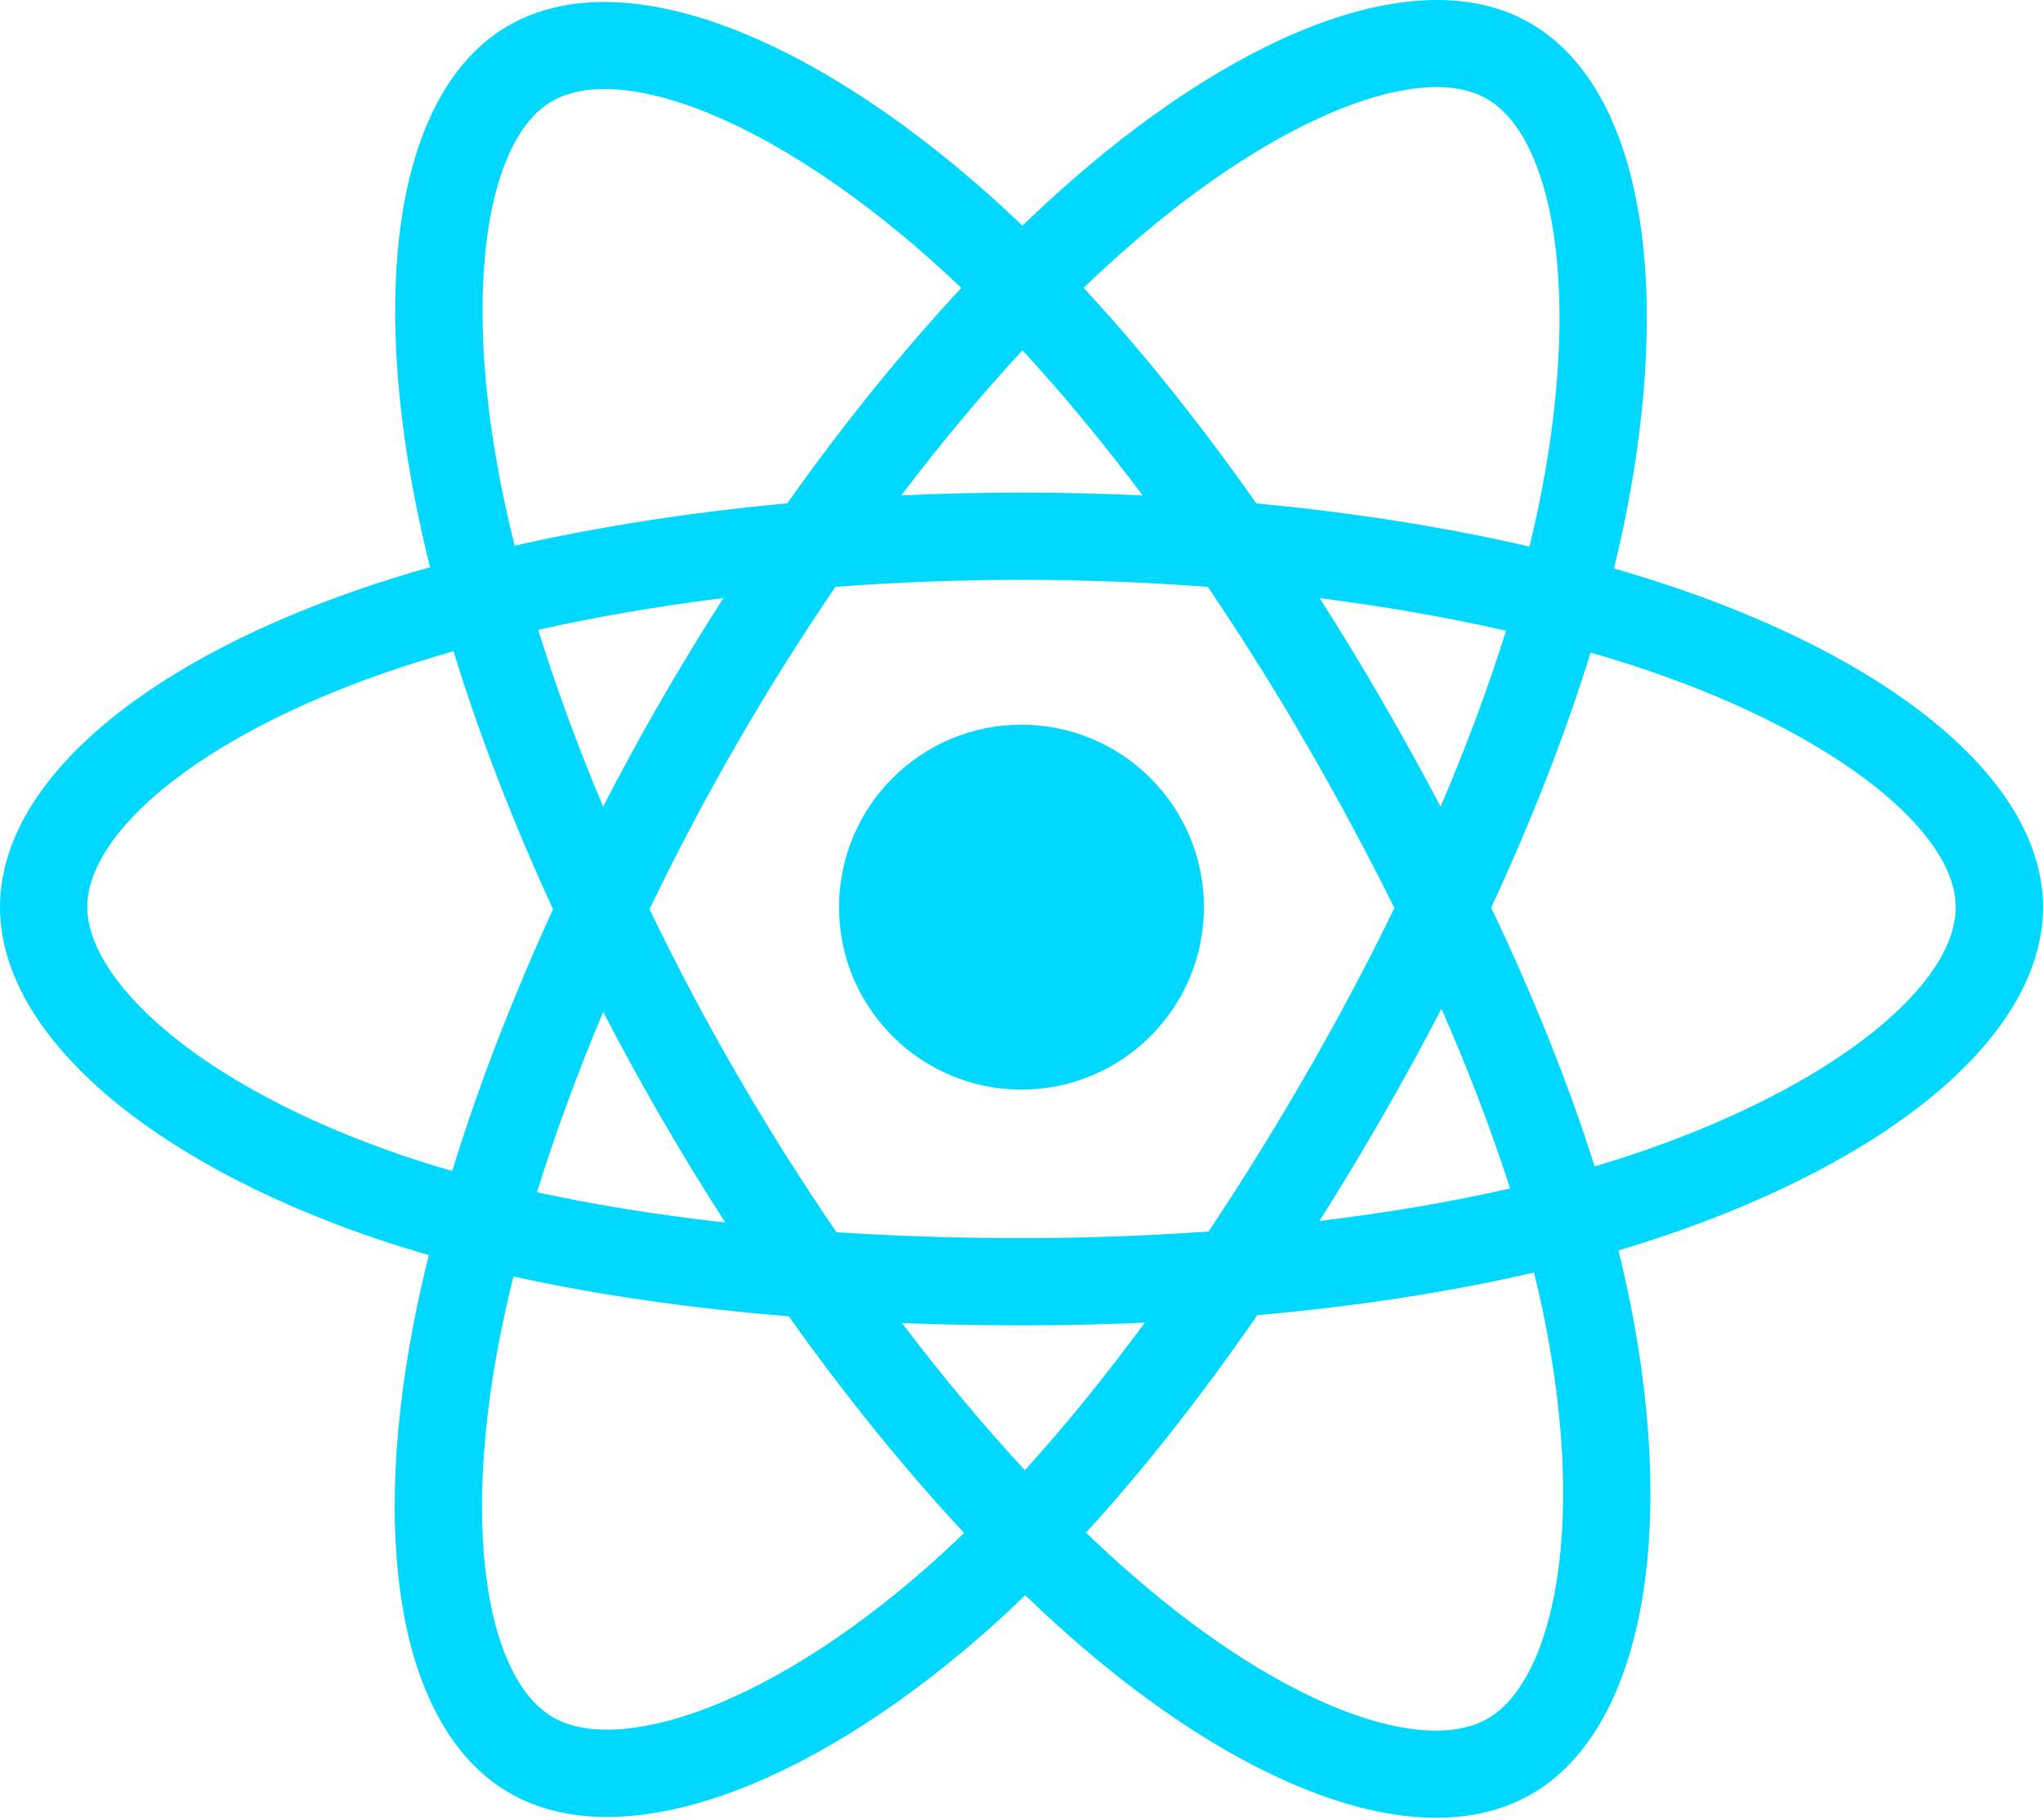
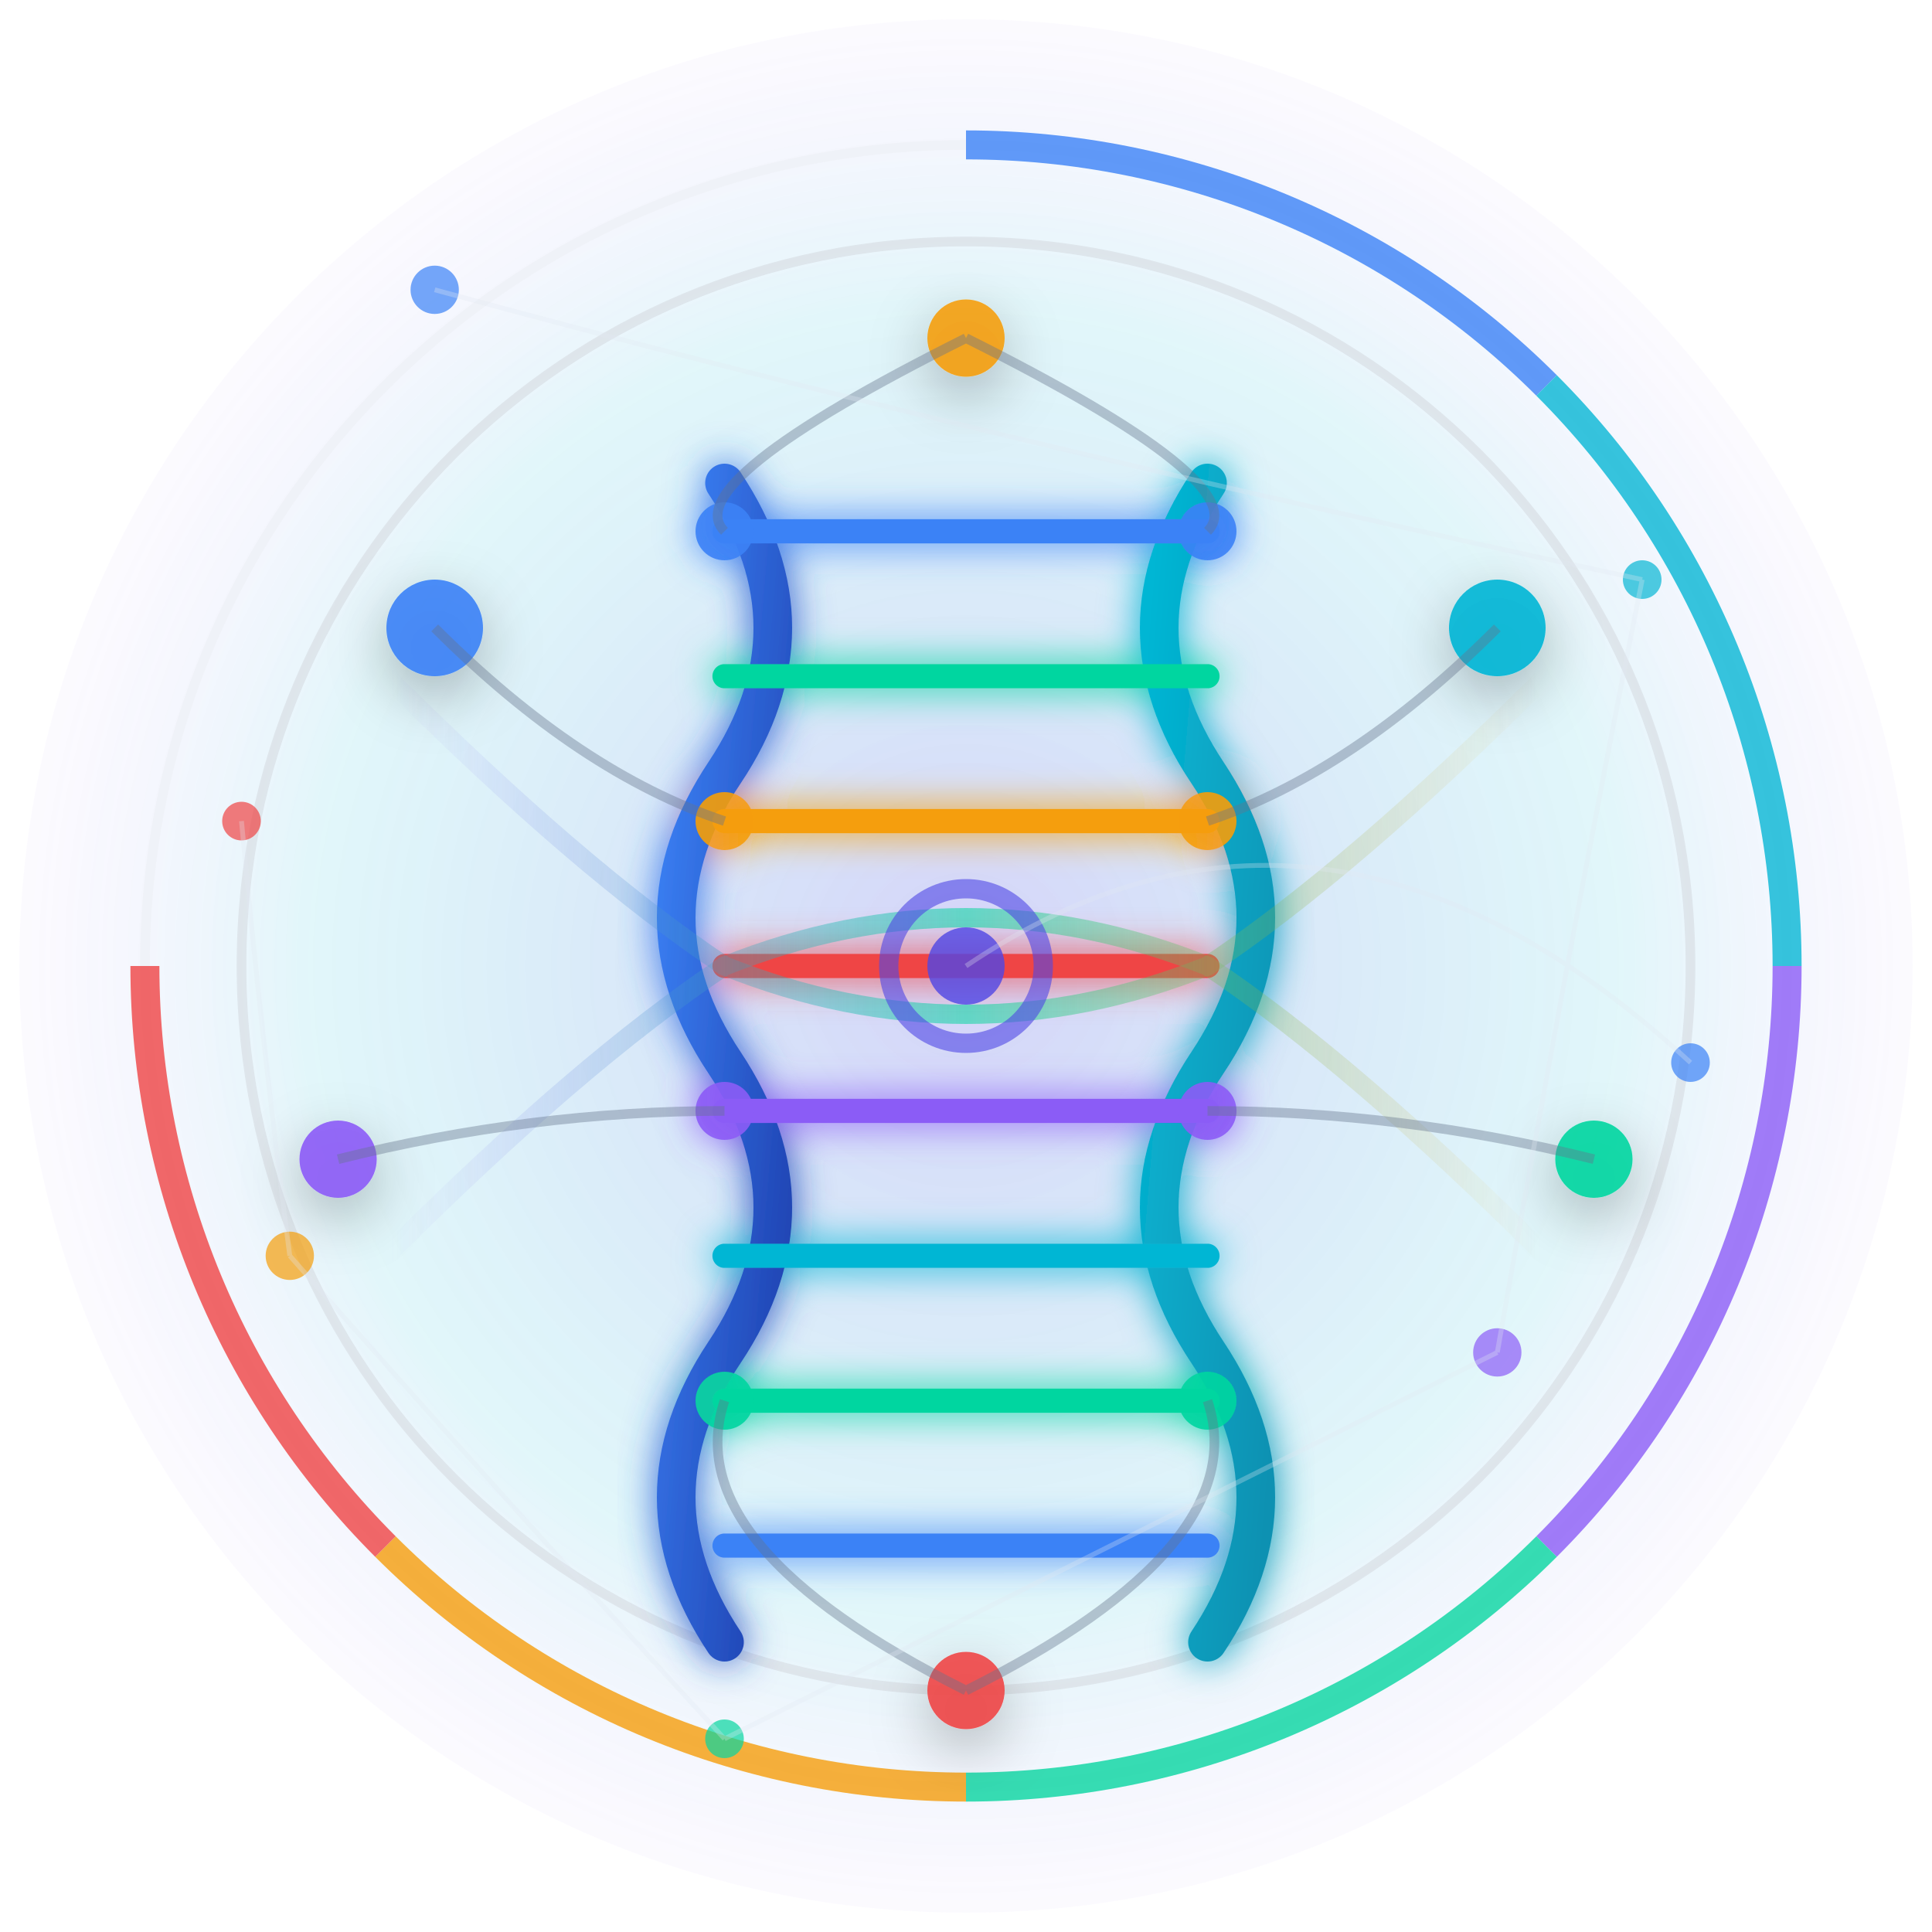
- <svg xmlns="http://www.w3.org/2000/svg" aria-hidden="true" role="img" class="iconify iconify--logos" width="35.93" height="32" preserveAspectRatio="xMidYMid meet" viewBox="0 0 256 228">
-   <path fill="#00D8FF" d="M210.483 73.824a171.49 171.49 0 0 0-8.24-2.597c.465-1.9.893-3.777 1.273-5.621c6.238-30.281 2.16-54.676-11.769-62.708c-13.355-7.7-35.196.329-57.254 19.526a171.23 171.23 0 0 0-6.375 5.848a155.866 155.866 0 0 0-4.241-3.917C100.759 3.829 77.587-4.822 63.673 3.233C50.33 10.957 46.379 33.89 51.995 62.588a170.974 170.974 0 0 0 1.892 8.48c-3.28.932-6.445 1.924-9.474 2.98C17.309 83.498 0 98.307 0 113.668c0 15.865 18.582 31.778 46.812 41.427a145.52 145.52 0 0 0 6.921 2.165a167.467 167.467 0 0 0-2.01 9.138c-5.354 28.2-1.173 50.591 12.134 58.266c13.744 7.926 36.812-.22 59.273-19.855a145.567 145.567 0 0 0 5.342-4.923a168.064 168.064 0 0 0 6.92 6.314c21.758 18.722 43.246 26.282 56.54 18.586c13.731-7.949 18.194-32.003 12.4-61.268a145.016 145.016 0 0 0-1.535-6.842c1.62-.48 3.21-.974 4.76-1.488c29.348-9.723 48.443-25.443 48.443-41.52c0-15.417-17.868-30.326-45.517-39.844Zm-6.365 70.984c-1.4.463-2.836.91-4.3 1.345c-3.24-10.257-7.612-21.163-12.963-32.432c5.106-11 9.31-21.767 12.459-31.957c2.619.758 5.16 1.557 7.61 2.4c23.69 8.156 38.14 20.213 38.14 29.504c0 9.896-15.606 22.743-40.946 31.14Zm-10.514 20.834c2.562 12.94 2.927 24.64 1.23 33.787c-1.524 8.219-4.59 13.698-8.382 15.893c-8.067 4.67-25.32-1.4-43.927-17.412a156.726 156.726 0 0 1-6.437-5.87c7.214-7.889 14.423-17.06 21.459-27.246c12.376-1.098 24.068-2.894 34.671-5.345a134.17 134.17 0 0 1 1.386 6.193ZM87.276 214.515c-7.882 2.783-14.16 2.863-17.955.675c-8.075-4.657-11.432-22.636-6.853-46.752a156.923 156.923 0 0 1 1.869-8.499c10.486 2.32 22.093 3.988 34.498 4.994c7.084 9.967 14.501 19.128 21.976 27.15a134.668 134.668 0 0 1-4.877 4.492c-9.933 8.682-19.886 14.842-28.658 17.94ZM50.35 144.747c-12.483-4.267-22.792-9.812-29.858-15.863c-6.35-5.437-9.555-10.836-9.555-15.216c0-9.322 13.897-21.212 37.076-29.293c2.813-.98 5.757-1.905 8.812-2.773c3.204 10.42 7.406 21.315 12.477 32.332c-5.137 11.18-9.399 22.249-12.634 32.792a134.718 134.718 0 0 1-6.318-1.979Zm12.378-84.26c-4.811-24.587-1.616-43.134 6.425-47.789c8.564-4.958 27.502 2.111 47.463 19.835a144.318 144.318 0 0 1 3.841 3.545c-7.438 7.987-14.787 17.08-21.808 26.988c-12.04 1.116-23.565 2.908-34.161 5.309a160.342 160.342 0 0 1-1.76-7.887Zm110.427 27.268a347.8 347.8 0 0 0-7.785-12.803c8.168 1.033 15.994 2.404 23.343 4.08c-2.206 7.072-4.956 14.465-8.193 22.045a381.151 381.151 0 0 0-7.365-13.322Zm-45.032-43.861c5.044 5.465 10.096 11.566 15.065 18.186a322.04 322.04 0 0 0-30.257-.006c4.974-6.559 10.069-12.652 15.192-18.18ZM82.802 87.83a323.167 323.167 0 0 0-7.227 13.238c-3.184-7.553-5.909-14.98-8.134-22.152c7.304-1.634 15.093-2.97 23.209-3.984a321.524 321.524 0 0 0-7.848 12.897Zm8.081 65.352c-8.385-.936-16.291-2.203-23.593-3.793c2.26-7.3 5.045-14.885 8.298-22.6a321.187 321.187 0 0 0 7.257 13.246c2.594 4.48 5.28 8.868 8.038 13.147Zm37.542 31.03c-5.184-5.592-10.354-11.779-15.403-18.433c4.902.192 9.899.29 14.978.29c5.218 0 10.376-.117 15.453-.343c-4.985 6.774-10.018 12.97-15.028 18.486Zm52.198-57.817c3.422 7.8 6.306 15.345 8.596 22.52c-7.422 1.694-15.436 3.058-23.88 4.071a382.417 382.417 0 0 0 7.859-13.026a347.403 347.403 0 0 0 7.425-13.565Zm-16.898 8.101a358.557 358.557 0 0 1-12.281 19.815a329.4 329.4 0 0 1-23.444.823c-7.967 0-15.716-.248-23.178-.732a310.202 310.202 0 0 1-12.513-19.846h.001a307.41 307.41 0 0 1-10.923-20.627a310.278 310.278 0 0 1 10.89-20.637l-.001.001a307.318 307.318 0 0 1 12.413-19.761c7.613-.576 15.42-.876 23.31-.876H128c7.926 0 15.743.303 23.354.883a329.357 329.357 0 0 1 12.335 19.695a358.489 358.489 0 0 1 11.036 20.54a329.472 329.472 0 0 1-11 20.722Zm22.56-122.124c8.572 4.944 11.906 24.881 6.52 51.026c-.344 1.668-.73 3.367-1.15 5.09c-10.622-2.452-22.155-4.275-34.23-5.408c-7.034-10.017-14.323-19.124-21.64-27.008a160.789 160.789 0 0 1 5.888-5.4c18.9-16.447 36.564-22.941 44.612-18.3ZM128 90.808c12.625 0 22.86 10.235 22.86 22.86s-10.235 22.86-22.86 22.86s-22.86-10.235-22.86-22.86s10.235-22.86 22.86-22.86Z" />
+ <svg xmlns="http://www.w3.org/2000/svg" width="200" height="200" viewBox="0 0 200 200">
+   <defs>
+     <radialGradient id="centerGlow" cx="50%" cy="50%" r="50%">
+       <stop offset="0%" style="stop-color:#4f46e5;stop-opacity:0.8" />
+       <stop offset="70%" style="stop-color:#06b6d4;stop-opacity:0.4" />
+       <stop offset="100%" style="stop-color:#8b5cf6;stop-opacity:0.1" />
+     </radialGradient>
+     <linearGradient id="dnaGradient1" x1="0%" y1="0%" x2="100%" y2="100%">
+       <stop offset="0%" style="stop-color:#3b82f6" />
+       <stop offset="100%" style="stop-color:#1e40af" />
+     </linearGradient>
+     <linearGradient id="dnaGradient2" x1="0%" y1="0%" x2="100%" y2="100%">
+       <stop offset="0%" style="stop-color:#06b6d4" />
+       <stop offset="100%" style="stop-color:#0891b2" />
+     </linearGradient>
+     <linearGradient id="dataFlow" x1="0%" y1="0%" x2="100%" y2="0%">
+       <stop offset="0%" style="stop-color:#8b5cf6;stop-opacity:0" />
+       <stop offset="50%" style="stop-color:#06d6a0;stop-opacity:0.8" />
+       <stop offset="100%" style="stop-color:#f59e0b;stop-opacity:0" />
+     </linearGradient>
+     <filter id="glow">
+       <feGaussianBlur stdDeviation="2" result="coloredBlur" />
+       <feMerge>
+         <feMergeNode in="coloredBlur" />
+         <feMergeNode in="SourceGraphic" />
+       </feMerge>
+     </filter>
+     <filter id="shadow" x="-20%" y="-20%" width="140%" height="140%">
+       <feDropShadow dx="0" dy="2" stdDeviation="3" flood-opacity="0.3" />
+     </filter>
+   </defs>
+   <circle cx="100" cy="100" r="98" fill="url(#centerGlow)" opacity="0.3" />
+   <g transform="translate(100,100)">
+     <circle r="85" fill="none" stroke="#e5e7eb" stroke-width="1" opacity="0.3" />
+     <circle r="75" fill="none" stroke="#d1d5db" stroke-width="1" opacity="0.5" />
+     <path d="M 0,-85 A 85,85 0 0,1 60.1,-60.1" fill="none" stroke="#3b82f6" stroke-width="3" opacity="0.8" />
+     <path d="M 60.1,-60.1 A 85,85 0 0,1 85,0" fill="none" stroke="#06b6d4" stroke-width="3" opacity="0.8" />
+     <path d="M 85,0 A 85,85 0 0,1 60.1,60.1" fill="none" stroke="#8b5cf6" stroke-width="3" opacity="0.8" />
+     <path d="M 60.1,60.1 A 85,85 0 0,1 0,85" fill="none" stroke="#06d6a0" stroke-width="3" opacity="0.8" />
+     <path d="M 0,85 A 85,85 0 0,1 -60.1,60.1" fill="none" stroke="#f59e0b" stroke-width="3" opacity="0.8" />
+     <path d="M -60.1,60.1 A 85,85 0 0,1 -85,0" fill="none" stroke="#ef4444" stroke-width="3" opacity="0.8" />
+     <g filter="url(#glow)">
+       <path d="M -25,-50 Q -15,-35 -25,-20 Q -35,-5 -25,10 Q -15,25 -25,40 Q -35,55 -25,70" fill="none" stroke="url(#dnaGradient1)" stroke-width="4" stroke-linecap="round" />
+       <path d="M 25,-50 Q 15,-35 25,-20 Q 35,-5 25,10 Q 15,25 25,40 Q 35,55 25,70" fill="none" stroke="url(#dnaGradient2)" stroke-width="4" stroke-linecap="round" />
+       <g stroke-width="2.5" stroke-linecap="round">
+         <line x1="-25" y1="-45" x2="25" y2="-45" stroke="#3b82f6" />
+         <line x1="-25" y1="-30" x2="25" y2="-30" stroke="#06d6a0" />
+         <line x1="-25" y1="-15" x2="25" y2="-15" stroke="#f59e0b" />
+         <line x1="-25" y1="0" x2="25" y2="0" stroke="#ef4444" />
+         <line x1="-25" y1="15" x2="25" y2="15" stroke="#8b5cf6" />
+         <line x1="-25" y1="30" x2="25" y2="30" stroke="#06b6d4" />
+         <line x1="-25" y1="45" x2="25" y2="45" stroke="#06d6a0" />
+         <line x1="-25" y1="60" x2="25" y2="60" stroke="#3b82f6" />
+       </g>
+       <g fill-opacity="0.9">
+         <circle cx="-25" cy="-45" r="3" fill="#3b82f6" />
+         <circle cx="25" cy="-45" r="3" fill="#3b82f6" />
+         <circle cx="-25" cy="-15" r="3" fill="#f59e0b" />
+         <circle cx="25" cy="-15" r="3" fill="#f59e0b" />
+         <circle cx="-25" cy="15" r="3" fill="#8b5cf6" />
+         <circle cx="25" cy="15" r="3" fill="#8b5cf6" />
+         <circle cx="-25" cy="45" r="3" fill="#06d6a0" />
+         <circle cx="25" cy="45" r="3" fill="#06d6a0" />
+       </g>
+     </g>
+     <g stroke="url(#dataFlow)" stroke-width="2" fill="none" opacity="0.7">
+       <path d="M -60,-30 Q -40,-10 -25,0 Q 0,10 25,0 Q 40,-10 60,-30" />
+       <path d="M -60,30 Q -40,10 -25,0 Q 0,-10 25,0 Q 40,10 60,30" />
+     </g>
+     <g filter="url(#shadow)">
+       <circle cx="-55" cy="-35" r="5" fill="#3b82f6" opacity="0.9" />
+       <circle cx="55" cy="-35" r="5" fill="#06b6d4" opacity="0.9" />
+       <circle cx="-65" cy="20" r="4" fill="#8b5cf6" opacity="0.9" />
+       <circle cx="65" cy="20" r="4" fill="#06d6a0" opacity="0.9" />
+       <circle cx="0" cy="-65" r="4" fill="#f59e0b" opacity="0.9" />
+       <circle cx="0" cy="75" r="4" fill="#ef4444" opacity="0.9" />
+     </g>
+     <g stroke="#64748b" stroke-width="1" fill="none" opacity="0.4">
+       <path d="M -55,-35 Q -40,-20 -25,-15 M 25,-15 Q 40,-20 55,-35" />
+       <path d="M -65,20 Q -45,15 -25,15 M 25,15 Q 45,15 65,20" />
+       <path d="M 0,-65 Q -30,-50 -25,-45 M 25,-45 Q 30,-50 0,-65" />
+       <path d="M 0,75 Q -30,60 -25,45 M 25,45 Q 30,60 0,75" />
+     </g>
+     <circle cx="0" cy="0" r="8" fill="none" stroke="#4f46e5" stroke-width="2" opacity="0.6" />
+     <circle cx="0" cy="0" r="4" fill="#4f46e5" opacity="0.8" />
+   </g>
+   <g opacity="0.7">
+     <circle cx="45" cy="30" r="2.5" fill="#3b82f6" />
+     <circle cx="170" cy="60" r="2" fill="#06b6d4" />
+     <circle cx="155" cy="140" r="2.5" fill="#8b5cf6" />
+     <circle cx="75" cy="180" r="2" fill="#06d6a0" />
+     <circle cx="30" cy="130" r="2.5" fill="#f59e0b" />
+     <circle cx="25" cy="85" r="2" fill="#ef4444" />
+     <circle cx="175" cy="110" r="2" fill="#3b82f6" />
+   </g>
+   <g stroke="#e2e8f0" stroke-width="0.5" fill="none" opacity="0.3">
+     <path d="M 45,30 Q 100,45 170,60" />
+     <path d="M 170,60 Q 162,100 155,140" />
+     <path d="M 155,140 Q 115,160 75,180" />
+     <path d="M 75,180 Q 52,155 30,130" />
+     <path d="M 30,130 Q 27,107 25,85" />
+     <path d="M 175,110 Q 137,75 100,100" />
+   </g>
</svg>
